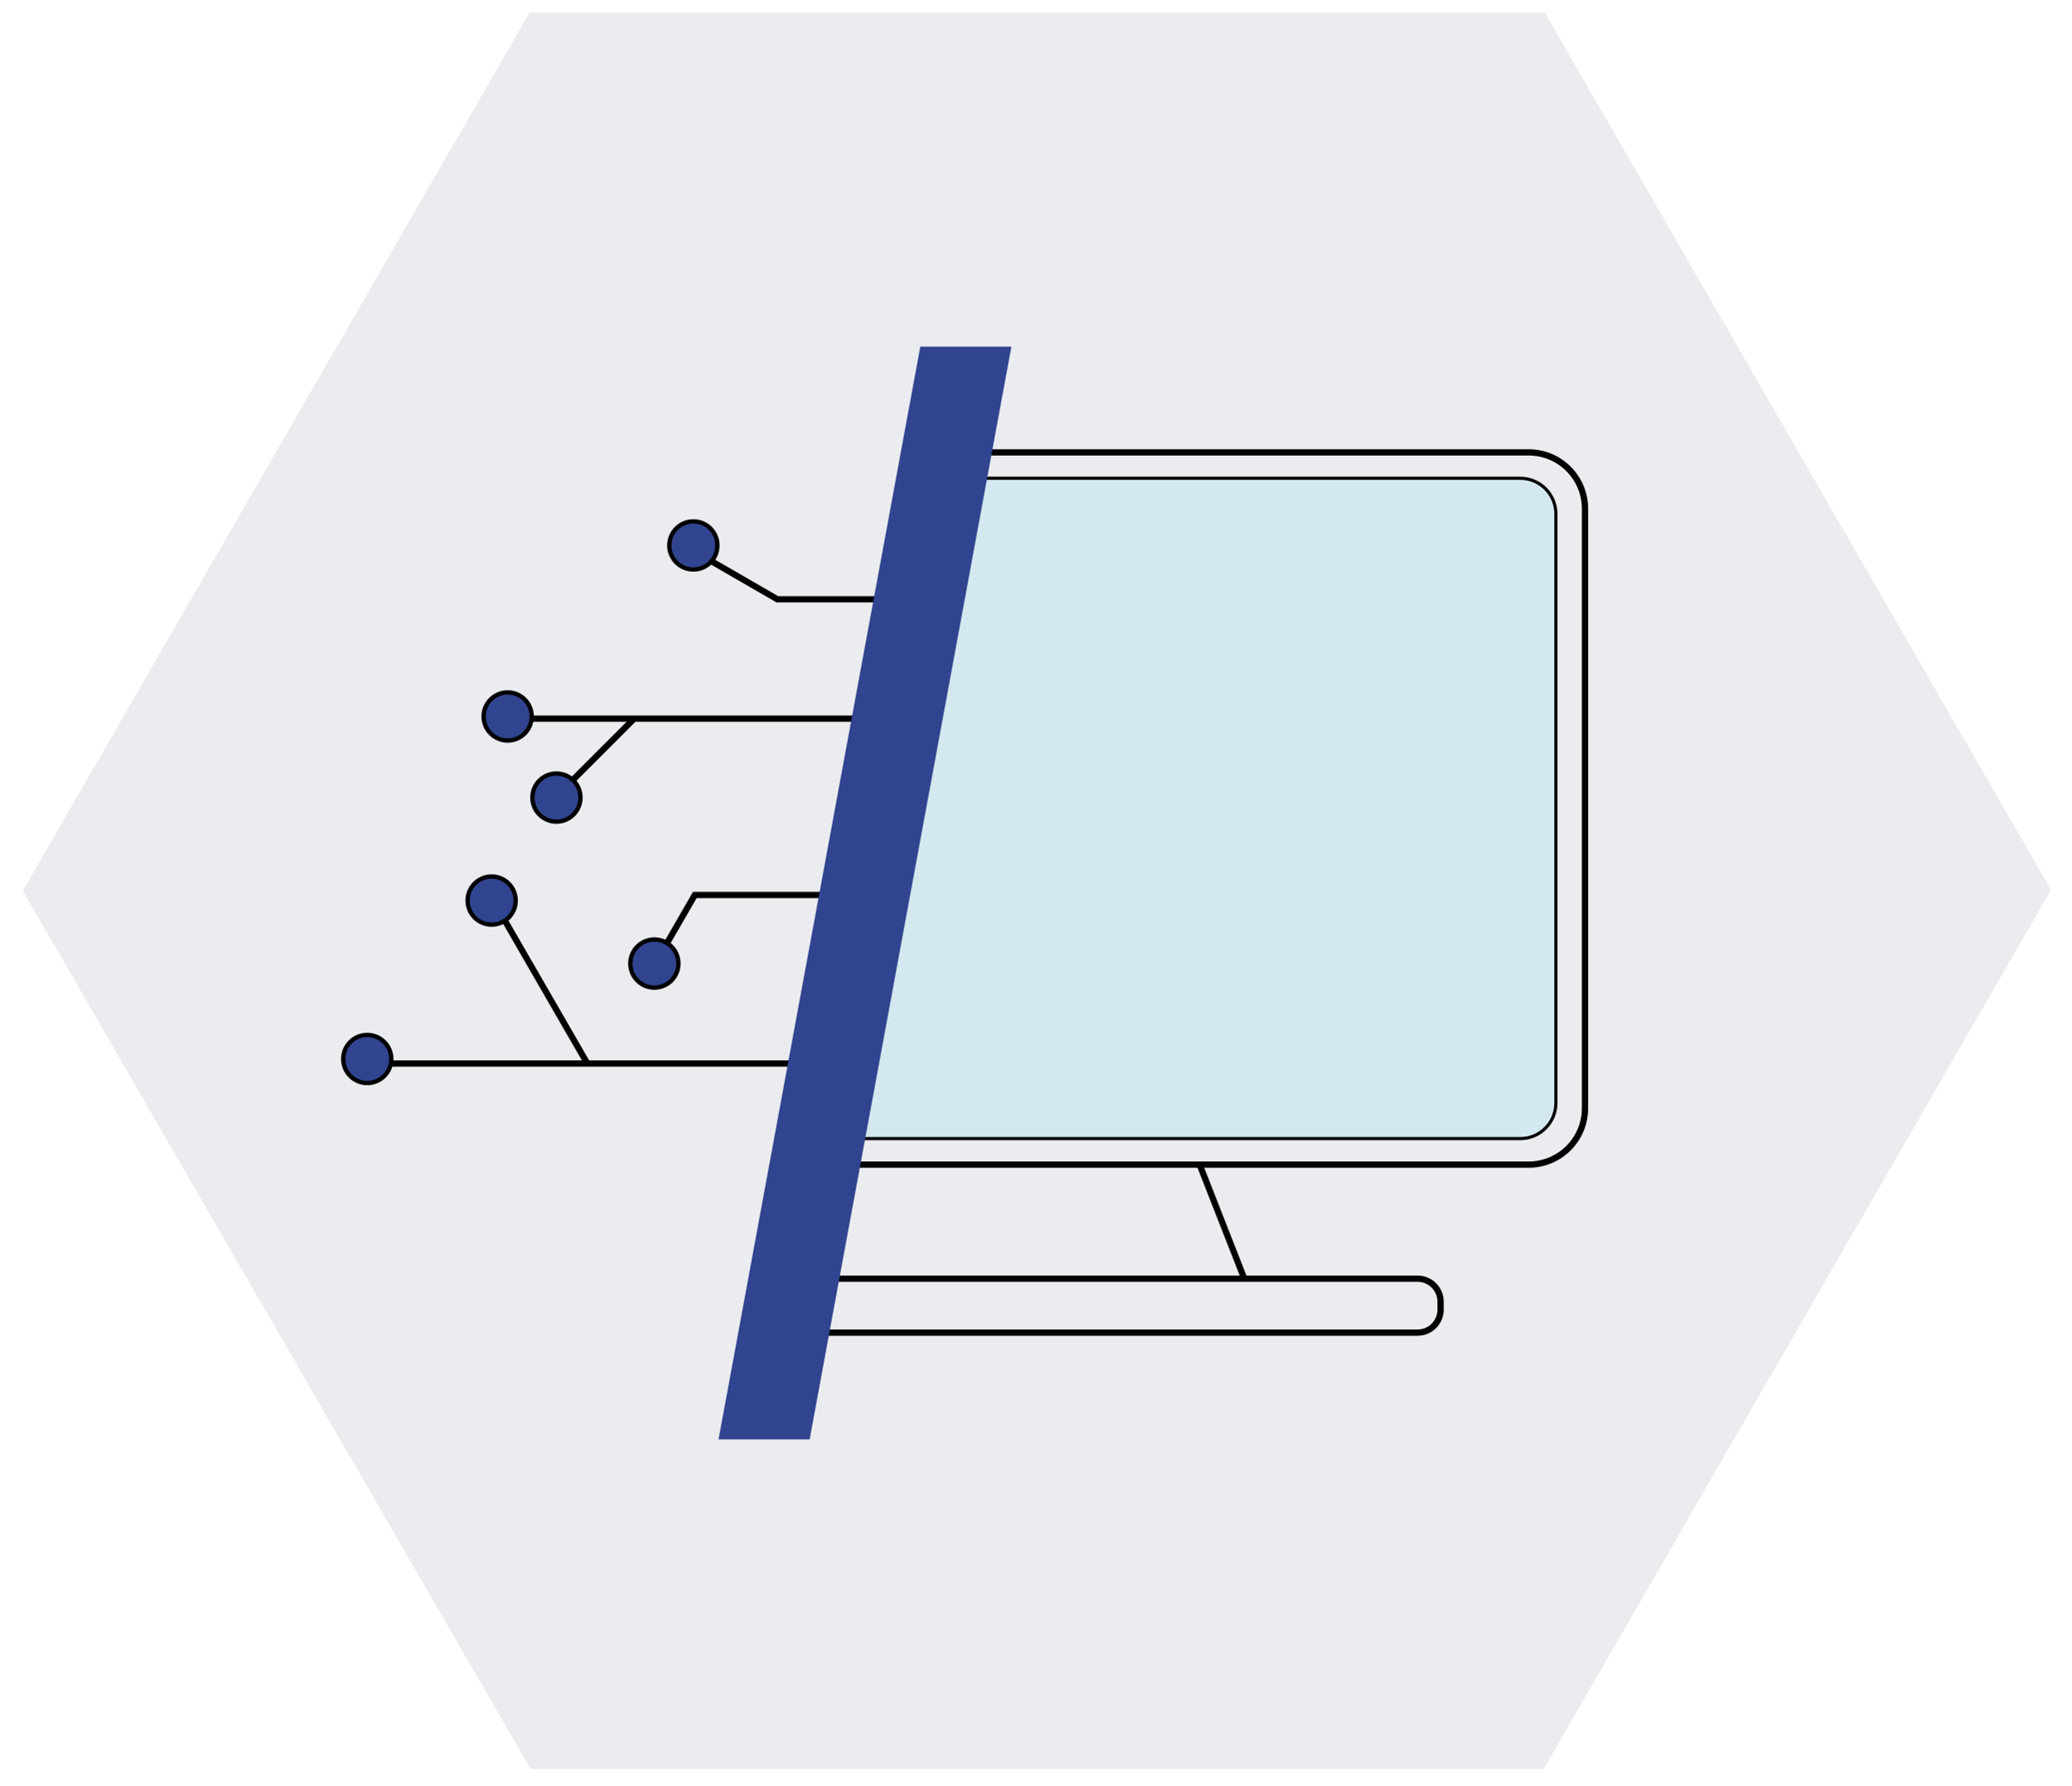
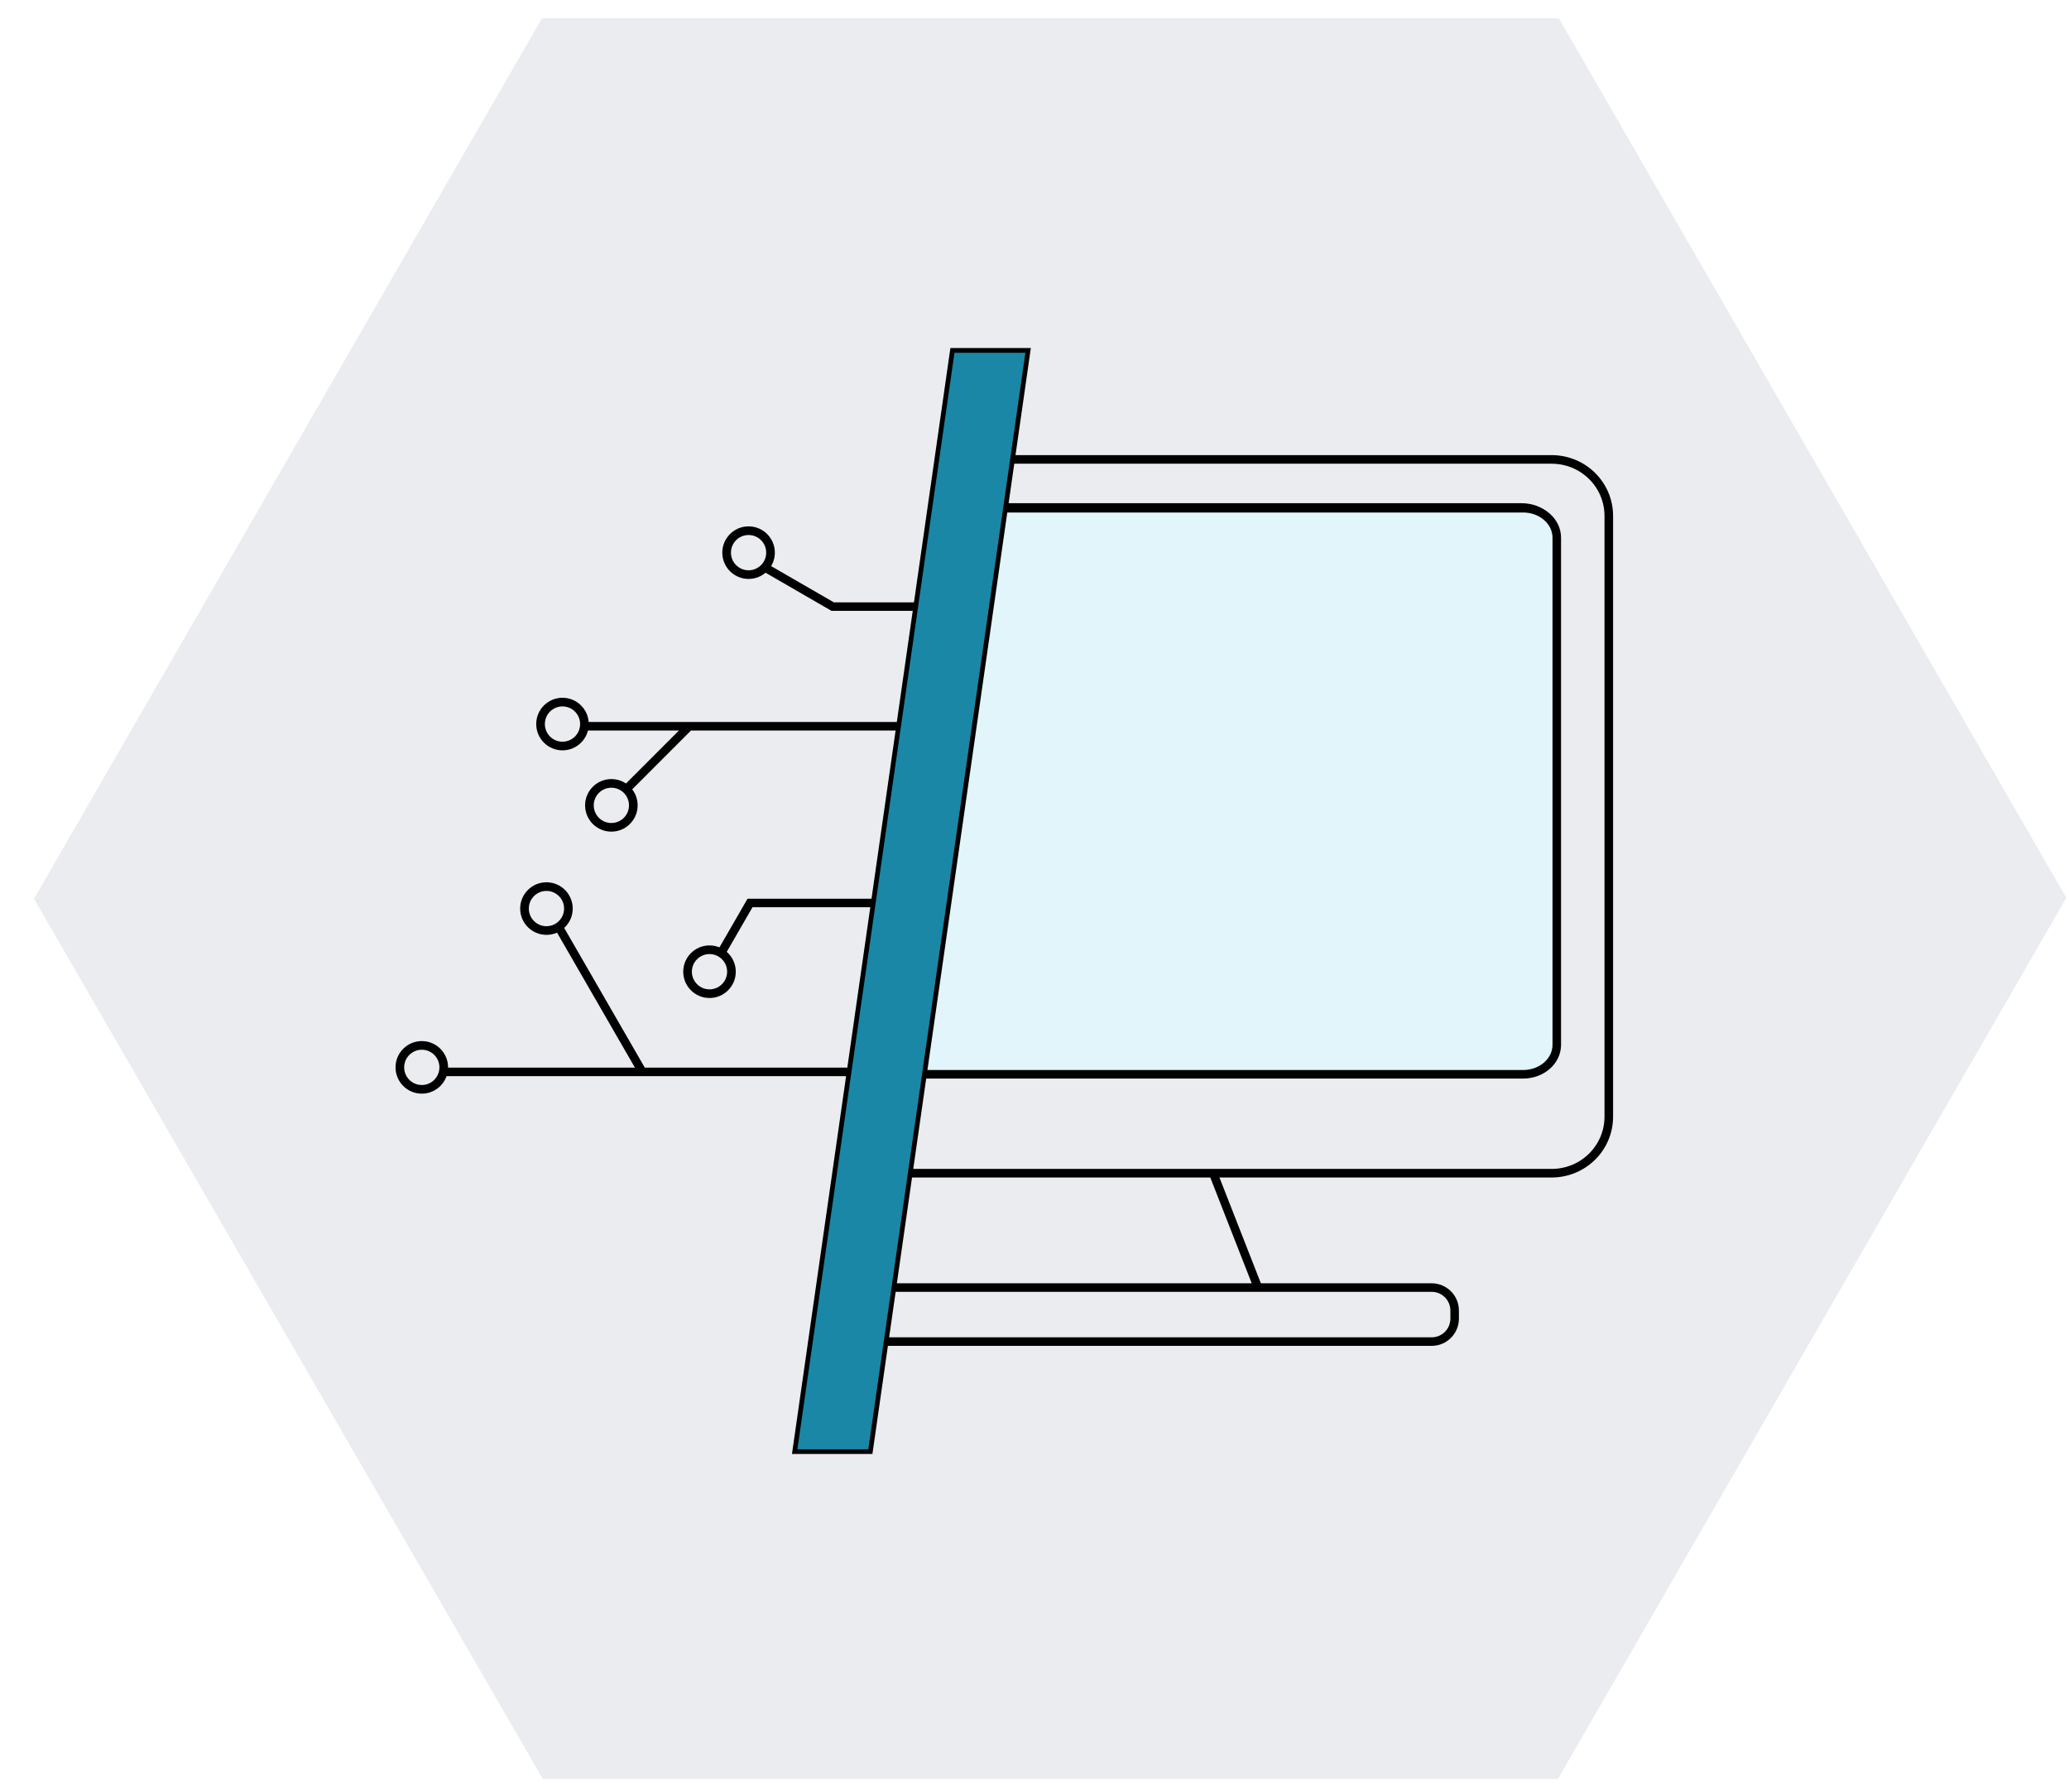
- <svg xmlns="http://www.w3.org/2000/svg" width="290" height="250" viewBox="0 0 290 250" version="1.1" id="svg5">
+ <svg xmlns="http://www.w3.org/2000/svg" width="194" height="168" viewBox="0 0 194 168" version="1.1" id="svg5">
  <defs id="defs2" />
  <g id="layer1">
-     <path style="fill:#ebecf0;fill-opacity:1;stroke:none;stroke-width:0.878;stroke-linecap:butt;stroke-linejoin:miter;stroke-dasharray:none;stroke-opacity:1" d="M 3.186,124.737 74.174,1.711 H 216.276 L 287.186,124.601 216.149,247.711 H 74.284 Z" id="path434" />
-     <path id="rect1835" style="fill:#d3e8ef;fill-opacity:1;stroke:#000000;stroke-width:0.878;stroke-linecap:square;paint-order:stroke markers fill" d="m 135.917,67.188 h 76.931 c 2.655,0 4.792,2.139 4.792,4.795 v 82.447 c 0,2.656 -2.137,4.795 -4.792,4.795 h -95.49" />
-     <path id="rect1835-9" style="fill:none;stroke:#000000;stroke-width:0.878;stroke-linecap:square;paint-order:stroke markers fill" d="m 136.792,63.346 h 77.236 c 4.379,0 7.903,3.527 7.903,7.908 v 83.923 c 0,4.381 -3.524,7.908 -7.903,7.908 h -97.478" />
-     <path style="fill:none;stroke:#000000;stroke-width:0.876px;stroke-linecap:butt;stroke-linejoin:miter;stroke-opacity:1" d="M 125.943,83.917 H 108.839 L 99.29,78.4" id="path4224" />
-     <path style="fill:none;stroke:#000000;stroke-width:0.876px;stroke-linecap:butt;stroke-linejoin:miter;stroke-opacity:1" d="M 122.858,100.632 H 74.153" id="path5678" />
-     <path style="fill:none;stroke:#000000;stroke-width:0.876px;stroke-linecap:butt;stroke-linejoin:miter;stroke-opacity:1" d="m 88.629,100.793 -8.669,8.673" id="path5680" />
-     <path style="fill:none;stroke:#000000;stroke-width:0.876px;stroke-linecap:butt;stroke-linejoin:miter;stroke-opacity:1" d="M 117.95,125.326 H 97.283 l -4.097,7.099" id="path5682" />
-     <path style="fill:none;stroke:#000000;stroke-width:0.878;stroke-linecap:butt;stroke-linejoin:miter;stroke-dasharray:none;stroke-opacity:1" d="M 112.495,148.926 H 54.348" id="path5684" />
-     <path style="fill:none;stroke:#000000;stroke-width:0.876px;stroke-linecap:butt;stroke-linejoin:miter;stroke-opacity:1" d="M 82.305,149.049 70.499,128.59" id="path5686" />
-     <ellipse style="fill:#31448f;fill-opacity:1;stroke:#000000;stroke-width:1.209;stroke-linecap:square;stroke-dasharray:none;paint-order:stroke markers fill" id="path5740" cx="97.082" cy="76.377" rx="3.067" ry="3.069" />
-     <ellipse style="fill:#31448f;fill-opacity:1;stroke:#000000;stroke-width:1.209;stroke-linecap:square;stroke-dasharray:none;paint-order:stroke markers fill" id="path5740-1" cx="71.079" cy="100.327" rx="3.067" ry="3.069" />
-     <ellipse style="fill:#31448f;fill-opacity:1;stroke:#000000;stroke-width:1.209;stroke-linecap:square;stroke-dasharray:none;paint-order:stroke markers fill" id="path5740-2" cx="77.908" cy="111.687" rx="3.067" ry="3.069" />
-     <ellipse style="fill:#31448f;fill-opacity:1;stroke:#000000;stroke-width:1.209;stroke-linecap:square;stroke-dasharray:none;paint-order:stroke markers fill" id="path5740-7" cx="91.622" cy="134.929" rx="3.067" ry="3.069" />
-     <ellipse style="fill:#31448f;fill-opacity:1;stroke:#000000;stroke-width:1.209;stroke-linecap:square;stroke-dasharray:none;paint-order:stroke markers fill" id="path5740-0" cx="68.837" cy="126.106" rx="3.067" ry="3.069" />
-     <ellipse style="fill:#31448f;fill-opacity:1;stroke:#000000;stroke-width:1.209;stroke-linecap:square;stroke-dasharray:none;paint-order:stroke markers fill" id="path5740-9" cx="51.419" cy="148.293" rx="3.067" ry="3.069" />
-     <path style="fill:none;stroke:#000000;stroke-width:0.876px;stroke-linecap:butt;stroke-linejoin:miter;stroke-opacity:1" d="m 174.191,178.97 -6.148,-15.699" id="path8002" />
-     <path id="rect8004" style="fill:none;fill-opacity:1;stroke:#000000;stroke-width:0.878;stroke-linecap:square;paint-order:stroke markers fill" d="m 114.043,179.061 h 84.449 c 1.783,0 3.218,1.436 3.218,3.22 v 1.109 c 0,1.785 -1.436,3.221 -3.218,3.221 h -86.008" />
-     <path id="rect3481" style="fill:#31448f;fill-opacity:1;stroke:none;stroke-width:2.098;stroke-linecap:square;stroke-dasharray:none;paint-order:stroke markers fill" d="M 128.857,48.543 H 141.615 L 113.366,201.558 h -12.759 z" />
+     <path style="fill:#ebecf0;fill-opacity:1;stroke:none;stroke-width:0.589;stroke-linecap:butt;stroke-linejoin:miter;stroke-dasharray:none;stroke-opacity:1" d="M 3.186,84.261 50.819,1.711 h 95.35 l 47.581,82.459 -47.666,82.606 H 50.893 Z" id="path434" />
+     <path id="rect1835" style="fill:#e1f5fa;fill-opacity:1;stroke:#000000;stroke-width:0.8;stroke-linecap:square;stroke-dasharray:none;paint-order:stroke markers fill" d="m 92.001,47.577 h 50.68 c 1.749,0 3.157,1.233 3.157,2.765 v 47.539 c 0,1.532 -1.408,2.765 -3.157,2.765 H 79.775" />
+     <path id="rect1835-3" style="fill:none;fill-opacity:1;stroke:#000000;stroke-width:0.8;stroke-linecap:square;stroke-dasharray:none;paint-order:stroke markers fill" d="m 92.135,47.648 h 50.68 c 1.749,0 3.157,1.233 3.157,2.765 v 47.539 c 0,1.532 -1.408,2.765 -3.157,2.765 H 79.909" />
+     <path id="rect1835-9" style="fill:none;stroke:#000000;stroke-width:0.805;stroke-linecap:square;stroke-dasharray:none;paint-order:stroke markers fill" d="m 93.007,43.071 h 52.473 c 2.975,0 5.369,2.366 5.369,5.306 v 56.308 c 0,2.94 -2.394,5.306 -5.369,5.306 H 79.255" />
+     <path style="fill:none;stroke:#000000;stroke-width:0.8;stroke-linecap:butt;stroke-linejoin:miter;stroke-dasharray:none;stroke-opacity:1" d="M 89.556,56.871 H 78.079 L 71.671,53.169" id="path4224" />
+     <path style="fill:none;stroke:#000000;stroke-width:0.8;stroke-linecap:butt;stroke-linejoin:miter;stroke-dasharray:none;stroke-opacity:1" d="M 87.486,68.087 H 54.805" id="path5678" />
+     <path style="fill:none;stroke:#000000;stroke-width:0.8;stroke-linecap:butt;stroke-linejoin:miter;stroke-dasharray:none;stroke-opacity:1" d="m 64.518,68.195 -5.817,5.82" id="path5680" />
+     <path style="fill:none;stroke:#000000;stroke-width:0.8;stroke-linecap:butt;stroke-linejoin:miter;stroke-dasharray:none;stroke-opacity:1" d="M 84.192,84.656 H 70.325 l -2.749,4.764" id="path5682" />
+     <path style="fill:none;stroke:#000000;stroke-width:0.8;stroke-linecap:butt;stroke-linejoin:miter;stroke-dasharray:none;stroke-opacity:1" d="M 80.532,100.492 H 41.516" id="path5684" />
+     <path style="fill:none;stroke:#000000;stroke-width:0.8;stroke-linecap:butt;stroke-linejoin:miter;stroke-dasharray:none;stroke-opacity:1" d="M 60.275,100.575 52.353,86.846" id="path5686" />
+     <ellipse style="fill:none;fill-opacity:1;stroke:#000000;stroke-width:0.811;stroke-linecap:square;stroke-dasharray:none;paint-order:stroke markers fill" id="path5740" cx="70.19" cy="51.812" rx="2.058" ry="2.059" />
+     <ellipse style="fill:none;fill-opacity:1;stroke:#000000;stroke-width:0.811;stroke-linecap:square;stroke-dasharray:none;paint-order:stroke markers fill" id="path5740-1" cx="52.742" cy="67.882" rx="2.058" ry="2.059" />
+     <ellipse style="fill:none;fill-opacity:1;stroke:#000000;stroke-width:0.811;stroke-linecap:square;stroke-dasharray:none;paint-order:stroke markers fill" id="path5740-2" cx="57.325" cy="75.504" rx="2.058" ry="2.059" />
+     <ellipse style="fill:none;fill-opacity:1;stroke:#000000;stroke-width:0.811;stroke-linecap:square;stroke-dasharray:none;paint-order:stroke markers fill" id="path5740-7" cx="66.527" cy="91.1" rx="2.058" ry="2.059" />
+     <ellipse style="fill:none;fill-opacity:1;stroke:#000000;stroke-width:0.811;stroke-linecap:square;stroke-dasharray:none;paint-order:stroke markers fill" id="path5740-0" cx="51.238" cy="85.18" rx="2.058" ry="2.059" />
+     <ellipse style="fill:none;fill-opacity:1;stroke:#000000;stroke-width:0.811;stroke-linecap:square;stroke-dasharray:none;paint-order:stroke markers fill" id="path5740-9" cx="39.55" cy="100.068" rx="2.058" ry="2.059" />
+     <path style="fill:none;stroke:#000000;stroke-width:0.8;stroke-linecap:butt;stroke-linejoin:miter;stroke-opacity:1;stroke-dasharray:none" d="m 117.93,120.652 -4.125,-10.534" id="path8002" />
+     <path id="rect8004" style="fill:none;fill-opacity:1;stroke:#000000;stroke-width:0.8;stroke-linecap:square;paint-order:stroke markers fill;stroke-dasharray:none" d="m 77.571,120.712 h 56.665 c 1.196,0 2.16,0.964 2.16,2.161 v 0.744 c 0,1.197 -0.963,2.161 -2.16,2.161 H 76.524" />
+     <path id="rect3481" style="fill:#1b87a6;fill-opacity:1;stroke:#000000;stroke-width:0.882;stroke-linecap:square;stroke-dasharray:none;stroke-opacity:1;paint-order:stroke markers fill" d="m 89.496,33.071 h 6.652 L 81.42,135.873 h -6.652 z" />
+     <path style="fill:none;fill-opacity:1;stroke:none;stroke-width:0.369;stroke-linecap:round;stroke-miterlimit:4;stroke-dasharray:none;paint-order:stroke markers fill" d="m 83.925,100.103 c 0,-0.236 2.134,-11.982 4.743,-26.103 2.609,-14.121 4.743,-25.787 4.743,-25.925 0,-0.156 9.519,-0.25 25.316,-0.25 h 25.316 l 0.77,0.77 0.77,0.77 v 24.74 24.74 l -0.808,0.774 -0.808,0.774 -30.022,0.069 c -27.584,0.064 -30.022,0.034 -30.022,-0.36 z" id="path19739" />
+     <path style="fill:none;fill-opacity:1;stroke:none;stroke-width:0.369;stroke-linecap:round;stroke-miterlimit:4;stroke-dasharray:none;paint-order:stroke markers fill" d="m 83.925,100.103 c 0,-0.236 2.134,-11.982 4.743,-26.103 2.609,-14.121 4.743,-25.787 4.743,-25.925 0,-0.156 9.519,-0.25 25.316,-0.25 h 25.316 l 0.77,0.77 0.77,0.77 v 24.74 24.74 l -0.808,0.774 -0.808,0.774 -30.022,0.069 c -27.584,0.064 -30.022,0.034 -30.022,-0.36 z" id="path19741" />
  </g>
</svg>
